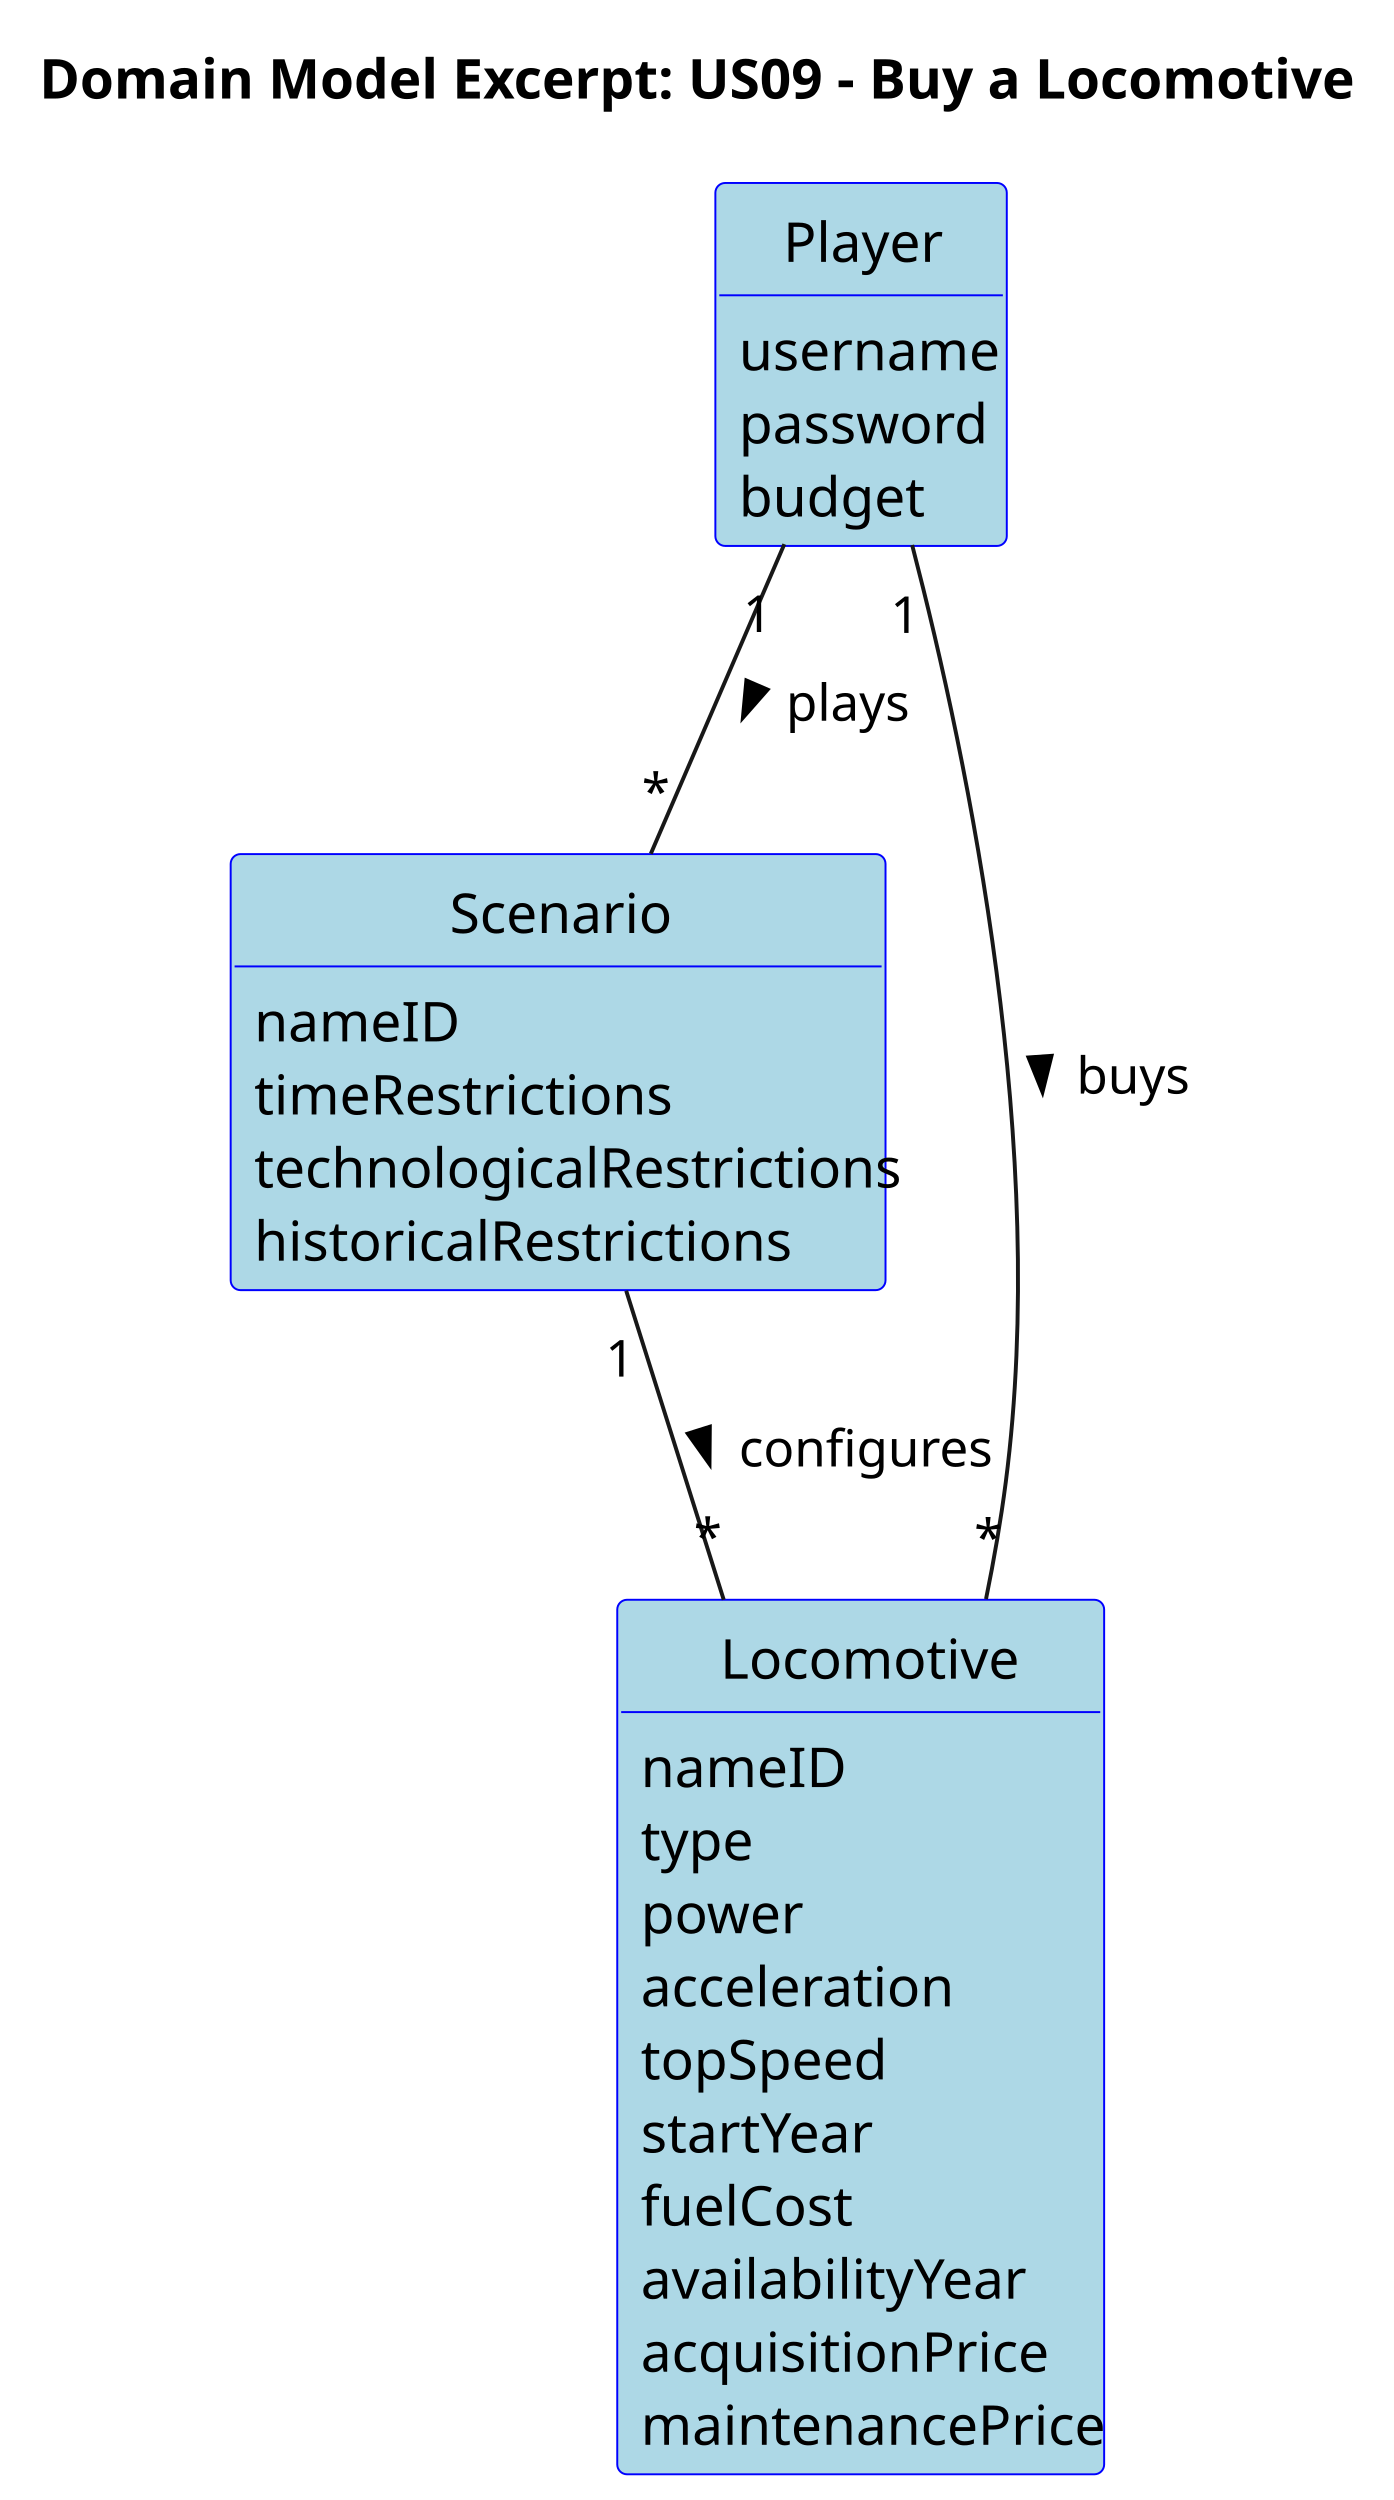
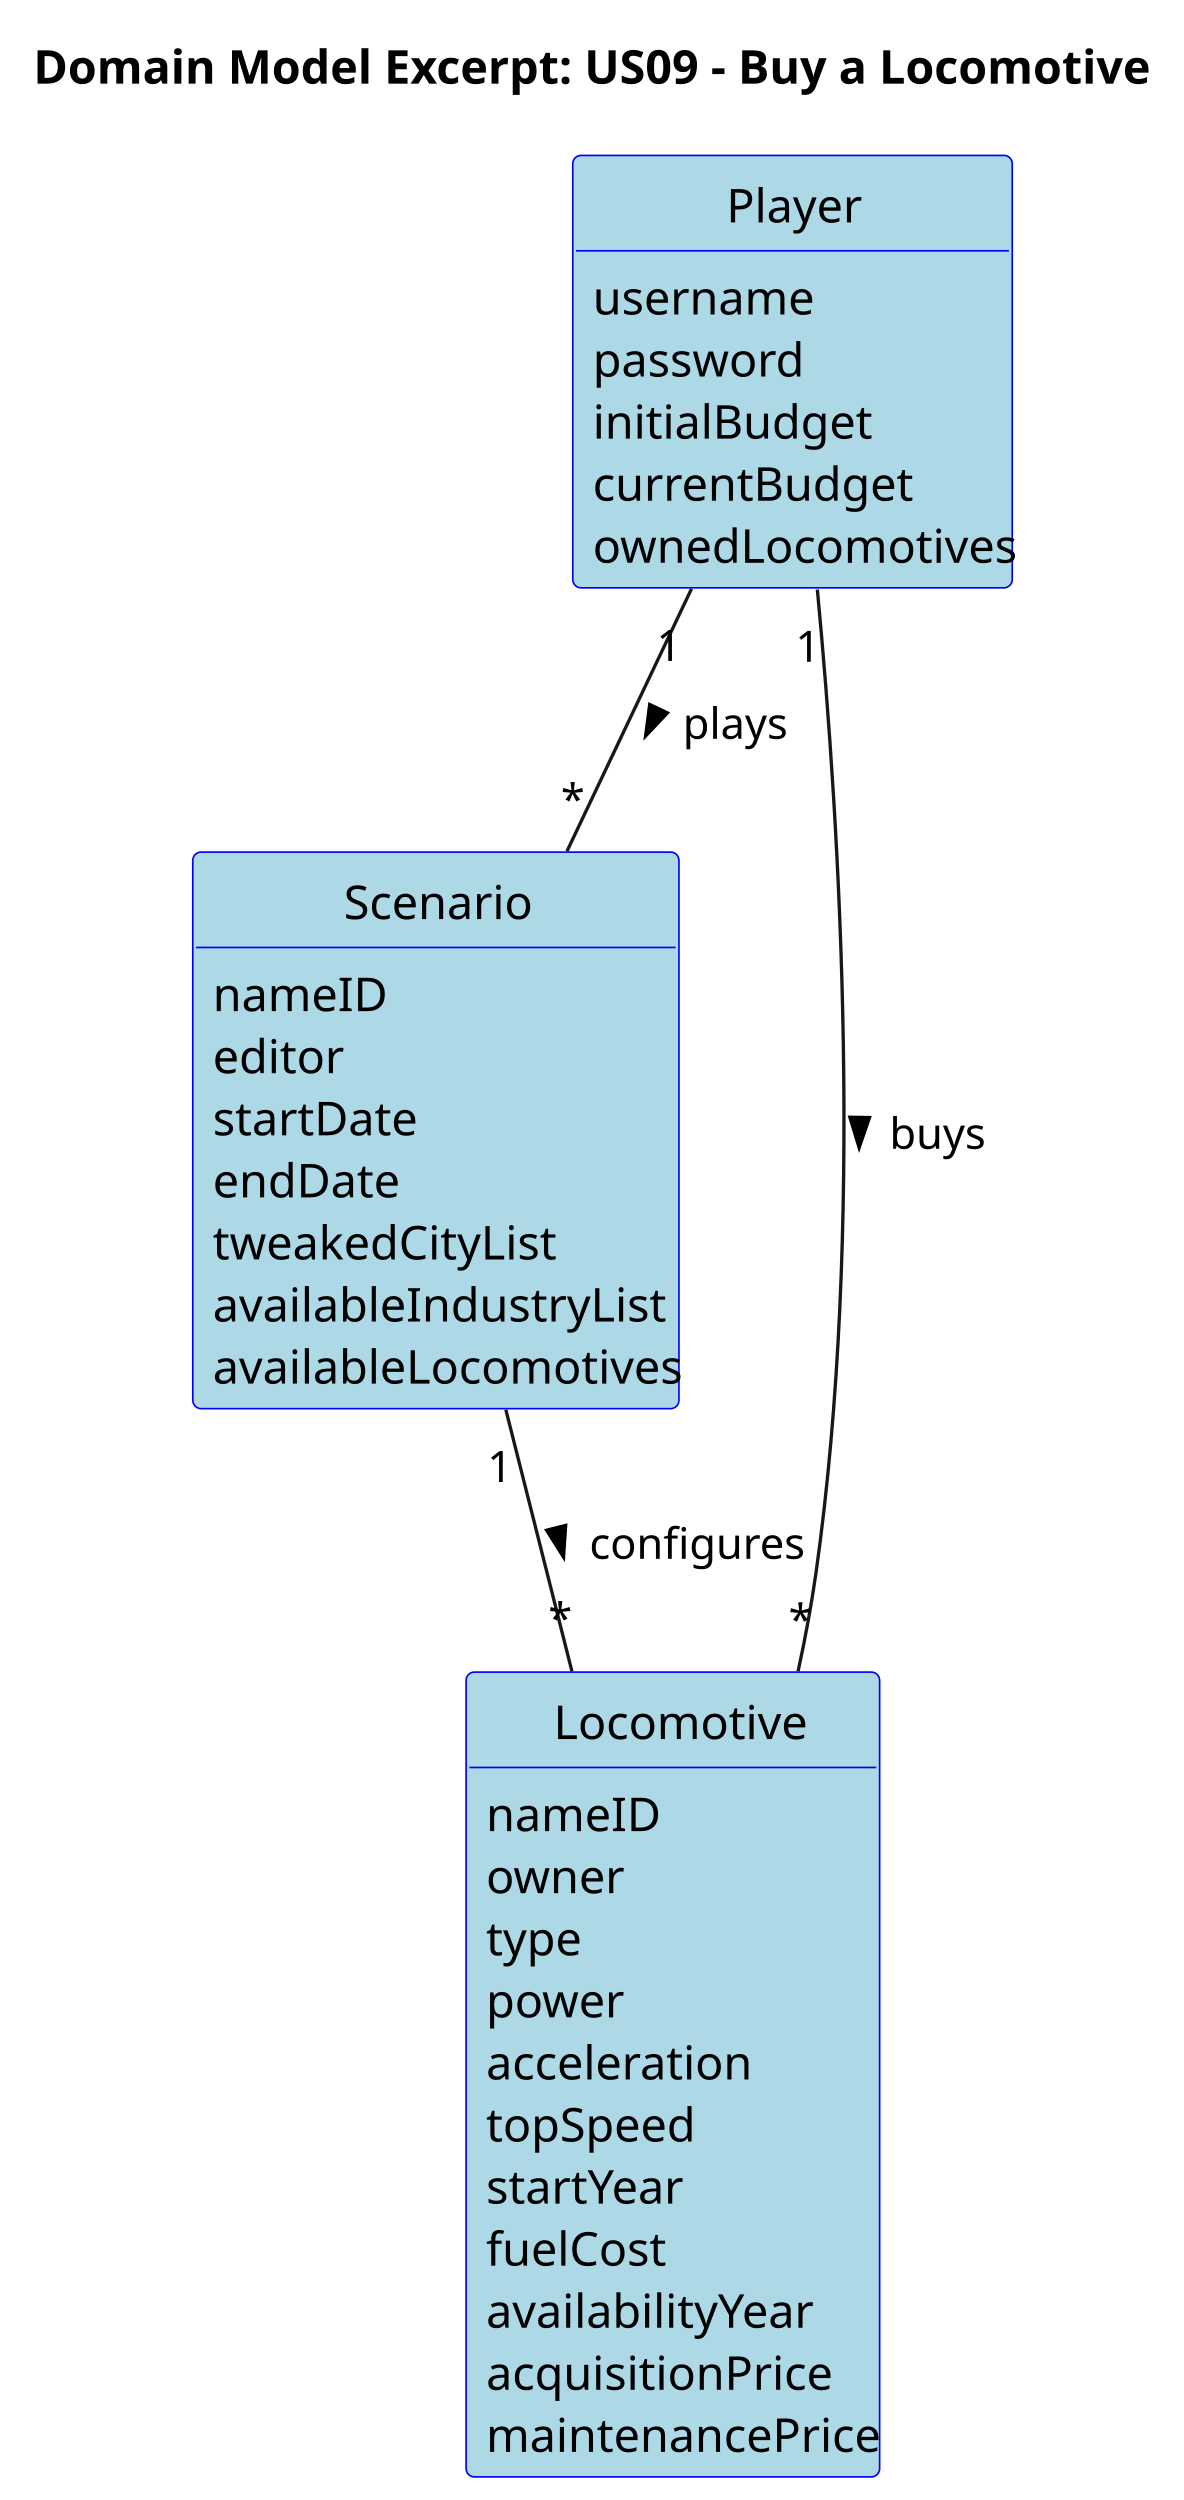
- <svg xmlns="http://www.w3.org/2000/svg" contentStyleType="text/css" height="637px" preserveAspectRatio="none" style="width:355px;height:637px;background:#FFFFFF;" version="1.1" viewBox="0 0 355 637" width="355px" zoomAndPan="magnify">
+ <svg xmlns="http://www.w3.org/2000/svg" contentStyleType="text/css" height="750px" preserveAspectRatio="none" style="width:355px;height:750px;background:#FFFFFF;" version="1.1" viewBox="0 0 355 750" width="355px" zoomAndPan="magnify">
  <defs />
  <g>
    <text fill="#000000" font-family="sans-serif" font-size="14" font-weight="bold" lengthAdjust="spacing" textLength="327.51" x="10" y="25.107">Domain Model Excerpt: US09 - Buy a Locomotive</text>
    <g id="elem_Player">
-       <rect codeLine="16" fill="#ADD8E6" height="92.484" id="Player" rx="2.5" ry="2.5" style="stroke:#0000FF;stroke-width:0.5;" width="74.255" x="182.275" y="46.621" />
-       <text fill="#000000" font-family="sans-serif" font-size="14" lengthAdjust="spacing" textLength="39.683" x="199.561" y="66.728">Player</text>
-       <line style="stroke:#0000FF;stroke-width:0.5;" x1="183.275" x2="255.53" y1="75.242" y2="75.242" />
-       <text fill="#000000" font-family="sans-serif" font-size="14" lengthAdjust="spacing" textLength="62.255" x="188.275" y="94.35">username</text>
-       <text fill="#000000" font-family="sans-serif" font-size="14" lengthAdjust="spacing" textLength="59.917" x="188.275" y="112.971">password</text>
-       <text fill="#000000" font-family="sans-serif" font-size="14" lengthAdjust="spacing" textLength="42.82" x="188.275" y="131.592">budget</text>
+       <rect codeLine="16" fill="#ADD8E6" height="129.727" id="Player" rx="2.5" ry="2.5" style="stroke:#0000FF;stroke-width:0.5;" width="131.848" x="171.831" y="46.621" />
+       <text fill="#000000" font-family="sans-serif" font-size="14" lengthAdjust="spacing" textLength="39.683" x="217.914" y="66.728">Player</text>
+       <line style="stroke:#0000FF;stroke-width:0.5;" x1="172.831" x2="302.679" y1="75.242" y2="75.242" />
+       <text fill="#000000" font-family="sans-serif" font-size="14" lengthAdjust="spacing" textLength="62.255" x="177.831" y="94.35">username</text>
+       <text fill="#000000" font-family="sans-serif" font-size="14" lengthAdjust="spacing" textLength="59.917" x="177.831" y="112.971">password</text>
+       <text fill="#000000" font-family="sans-serif" font-size="14" lengthAdjust="spacing" textLength="76.275" x="177.831" y="131.592">initialBudget</text>
+       <text fill="#000000" font-family="sans-serif" font-size="14" lengthAdjust="spacing" textLength="87.944" x="177.831" y="150.213">currentBudget</text>
+       <text fill="#000000" font-family="sans-serif" font-size="14" lengthAdjust="spacing" textLength="119.848" x="177.831" y="168.834">ownedLocomotives</text>
    </g>
    <g id="elem_Scenario">
-       <rect codeLine="22" fill="#ADD8E6" height="111.106" id="Scenario" rx="2.5" ry="2.5" style="stroke:#0000FF;stroke-width:0.5;" width="166.855" x="58.775" y="217.621" />
-       <text fill="#000000" font-family="sans-serif" font-size="14" lengthAdjust="spacing" textLength="55.255" x="114.575" y="237.728">Scenario</text>
-       <line style="stroke:#0000FF;stroke-width:0.5;" x1="59.775" x2="224.629" y1="246.242" y2="246.242" />
-       <text fill="#000000" font-family="sans-serif" font-size="14" lengthAdjust="spacing" textLength="49.02" x="64.775" y="265.35">nameID</text>
-       <text fill="#000000" font-family="sans-serif" font-size="14" lengthAdjust="spacing" textLength="99.579" x="64.775" y="283.971">timeRestrictions</text>
-       <text fill="#000000" font-family="sans-serif" font-size="14" lengthAdjust="spacing" textLength="154.855" x="64.775" y="302.592">technologicalRestrictions</text>
-       <text fill="#000000" font-family="sans-serif" font-size="14" lengthAdjust="spacing" textLength="128.372" x="64.775" y="321.213">historicalRestrictions</text>
+       <rect codeLine="24" fill="#ADD8E6" height="166.969" id="Scenario" rx="2.5" ry="2.5" style="stroke:#0000FF;stroke-width:0.5;" width="145.855" x="57.831" y="255.621" />
+       <text fill="#000000" font-family="sans-serif" font-size="14" lengthAdjust="spacing" textLength="55.255" x="103.131" y="275.728">Scenario</text>
+       <line style="stroke:#0000FF;stroke-width:0.5;" x1="58.831" x2="202.685" y1="284.242" y2="284.242" />
+       <text fill="#000000" font-family="sans-serif" font-size="14" lengthAdjust="spacing" textLength="49.02" x="63.831" y="303.35">nameID</text>
+       <text fill="#000000" font-family="sans-serif" font-size="14" lengthAdjust="spacing" textLength="35.02" x="63.831" y="321.971">editor</text>
+       <text fill="#000000" font-family="sans-serif" font-size="14" lengthAdjust="spacing" textLength="56.8" x="63.831" y="340.592">startDate</text>
+       <text fill="#000000" font-family="sans-serif" font-size="14" lengthAdjust="spacing" textLength="52.931" x="63.831" y="359.213">endDate</text>
+       <text fill="#000000" font-family="sans-serif" font-size="14" lengthAdjust="spacing" textLength="98.041" x="63.831" y="377.834">tweakedCityList</text>
+       <text fill="#000000" font-family="sans-serif" font-size="14" lengthAdjust="spacing" textLength="126.848" x="63.831" y="396.455">availableIndustryList</text>
+       <text fill="#000000" font-family="sans-serif" font-size="14" lengthAdjust="spacing" textLength="133.855" x="63.831" y="415.076">availableLocomotives</text>
    </g>
    <g id="elem_Locomotive">
-       <rect codeLine="29" fill="#ADD8E6" height="222.832" id="Locomotive" rx="2.5" ry="2.5" style="stroke:#0000FF;stroke-width:0.5;" width="124.061" x="157.275" y="407.621" />
-       <text fill="#000000" font-family="sans-serif" font-size="14" lengthAdjust="spacing" textLength="71.593" x="183.509" y="427.728">Locomotive</text>
-       <line style="stroke:#0000FF;stroke-width:0.5;" x1="158.275" x2="280.336" y1="436.242" y2="436.242" />
-       <text fill="#000000" font-family="sans-serif" font-size="14" lengthAdjust="spacing" textLength="49.02" x="163.275" y="455.35">nameID</text>
-       <text fill="#000000" font-family="sans-serif" font-size="14" lengthAdjust="spacing" textLength="26.462" x="163.275" y="473.971">type</text>
-       <text fill="#000000" font-family="sans-serif" font-size="14" lengthAdjust="spacing" textLength="38.131" x="163.275" y="492.592">power</text>
-       <text fill="#000000" font-family="sans-serif" font-size="14" lengthAdjust="spacing" textLength="75.489" x="163.275" y="511.213">acceleration</text>
-       <text fill="#000000" font-family="sans-serif" font-size="14" lengthAdjust="spacing" textLength="59.944" x="163.275" y="529.834">topSpeed</text>
-       <text fill="#000000" font-family="sans-serif" font-size="14" lengthAdjust="spacing" textLength="56.8" x="163.275" y="548.455">startYear</text>
-       <text fill="#000000" font-family="sans-serif" font-size="14" lengthAdjust="spacing" textLength="51.358" x="163.275" y="567.076">fuelCost</text>
-       <text fill="#000000" font-family="sans-serif" font-size="14" lengthAdjust="spacing" textLength="94.158" x="163.275" y="585.697">availabilityYear</text>
-       <text fill="#000000" font-family="sans-serif" font-size="14" lengthAdjust="spacing" textLength="98.048" x="163.275" y="604.318">acquisitionPrice</text>
-       <text fill="#000000" font-family="sans-serif" font-size="14" lengthAdjust="spacing" textLength="112.061" x="163.275" y="622.939">maintenancePrice</text>
+       <rect codeLine="34" fill="#ADD8E6" height="241.453" id="Locomotive" rx="2.5" ry="2.5" style="stroke:#0000FF;stroke-width:0.5;" width="124.061" x="139.831" y="501.621" />
+       <text fill="#000000" font-family="sans-serif" font-size="14" lengthAdjust="spacing" textLength="71.593" x="166.065" y="521.729">Locomotive</text>
+       <line style="stroke:#0000FF;stroke-width:0.5;" x1="140.831" x2="262.893" y1="530.242" y2="530.242" />
+       <text fill="#000000" font-family="sans-serif" font-size="14" lengthAdjust="spacing" textLength="49.02" x="145.831" y="549.35">nameID</text>
+       <text fill="#000000" font-family="sans-serif" font-size="14" lengthAdjust="spacing" textLength="38.131" x="145.831" y="567.971">owner</text>
+       <text fill="#000000" font-family="sans-serif" font-size="14" lengthAdjust="spacing" textLength="26.462" x="145.831" y="586.592">type</text>
+       <text fill="#000000" font-family="sans-serif" font-size="14" lengthAdjust="spacing" textLength="38.131" x="145.831" y="605.213">power</text>
+       <text fill="#000000" font-family="sans-serif" font-size="14" lengthAdjust="spacing" textLength="75.489" x="145.831" y="623.834">acceleration</text>
+       <text fill="#000000" font-family="sans-serif" font-size="14" lengthAdjust="spacing" textLength="59.944" x="145.831" y="642.455">topSpeed</text>
+       <text fill="#000000" font-family="sans-serif" font-size="14" lengthAdjust="spacing" textLength="56.8" x="145.831" y="661.076">startYear</text>
+       <text fill="#000000" font-family="sans-serif" font-size="14" lengthAdjust="spacing" textLength="51.358" x="145.831" y="679.697">fuelCost</text>
+       <text fill="#000000" font-family="sans-serif" font-size="14" lengthAdjust="spacing" textLength="94.158" x="145.831" y="698.318">availabilityYear</text>
+       <text fill="#000000" font-family="sans-serif" font-size="14" lengthAdjust="spacing" textLength="98.048" x="145.831" y="716.939">acquisitionPrice</text>
+       <text fill="#000000" font-family="sans-serif" font-size="14" lengthAdjust="spacing" textLength="112.061" x="145.831" y="735.561">maintenancePrice</text>
    </g>
    <g id="link_Player_Scenario">
-       <path codeLine="42" d="M199.845,138.661 C189.505,162.621 176.715,192.271 165.825,217.531 " fill="none" id="Player-Scenario" style="stroke:#181818;stroke-width:1.0;" />
-       <polygon fill="#000000" points="189.295,182.858,195.576,175.716,190.178,173.388,189.295,182.858" style="stroke:#000000;stroke-width:1.0;" />
-       <text fill="#000000" font-family="sans-serif" font-size="13" lengthAdjust="spacing" textLength="30.348" x="200.275" y="183.649">plays</text>
-       <text fill="#000000" font-family="sans-serif" font-size="13" lengthAdjust="spacing" textLength="7.23" x="189.332" y="161.026">1</text>
-       <text fill="#000000" font-family="sans-serif" font-size="13" lengthAdjust="spacing" textLength="5.059" x="163.535" y="206.36">*</text>
+       <path codeLine="48" d="M207.451,176.641 C195.841,201.121 182.421,229.391 170.091,255.371 " fill="none" id="Player-Scenario" style="stroke:#181818;stroke-width:1.0;" />
+       <polygon fill="#000000" points="193.688,220.784,200.22,213.872,194.91,211.352,193.688,220.784" style="stroke:#000000;stroke-width:1.0;" />
+       <text fill="#000000" font-family="sans-serif" font-size="13" lengthAdjust="spacing" textLength="30.348" x="204.831" y="221.649">plays</text>
+       <text fill="#000000" font-family="sans-serif" font-size="13" lengthAdjust="spacing" textLength="7.23" x="196.977" y="198.28">1</text>
+       <text fill="#000000" font-family="sans-serif" font-size="13" lengthAdjust="spacing" textLength="5.059" x="168.259" y="244.486">*</text>
    </g>
    <g id="link_Player_Locomotive">
-       <path codeLine="43" d="M232.415,138.871 C247.015,194.911 267.195,293.301 256.275,377.621 C255.015,387.381 253.275,397.421 251.235,407.441 " fill="none" id="Player-Locomotive" style="stroke:#181818;stroke-width:1.0;" />
-       <polygon fill="#000000" points="265.624,278.254,267.924,269.026,262.06,269.437,265.624,278.254" style="stroke:#000000;stroke-width:1.0;" />
-       <text fill="#000000" font-family="sans-serif" font-size="13" lengthAdjust="spacing" textLength="27.46" x="274.275" y="278.649">buys</text>
-       <text fill="#000000" font-family="sans-serif" font-size="13" lengthAdjust="spacing" textLength="7.23" x="226.889" y="161.268">1</text>
-       <text fill="#000000" font-family="sans-serif" font-size="13" lengthAdjust="spacing" textLength="5.059" x="248.214" y="396.41">*</text>
+       <path codeLine="49" d="M245.201,176.871 C252.061,248.991 259.251,369.311 244.831,471.621 C243.451,481.381 241.601,491.401 239.421,501.401 " fill="none" id="Player-Locomotive" style="stroke:#181818;stroke-width:1.0;" />
+       <polygon fill="#000000" points="257.742,344.266,260.841,335.274,254.965,335.17,257.742,344.266" style="stroke:#000000;stroke-width:1.0;" />
+       <text fill="#000000" font-family="sans-serif" font-size="13" lengthAdjust="spacing" textLength="27.46" x="266.831" y="344.649">buys</text>
+       <text fill="#000000" font-family="sans-serif" font-size="13" lengthAdjust="spacing" textLength="7.23" x="238.62" y="198.534">1</text>
+       <text fill="#000000" font-family="sans-serif" font-size="13" lengthAdjust="spacing" textLength="5.059" x="236.559" y="490.55">*</text>
    </g>
    <g id="link_Scenario_Locomotive">
-       <path codeLine="44" d="M159.555,328.881 C166.915,352.201 175.785,380.291 184.405,407.611 " fill="none" id="Scenario-Locomotive" style="stroke:#181818;stroke-width:1.0;" />
-       <polygon fill="#000000" points="180.78,373.035,180.86,363.524,175.255,365.294,180.78,373.035" style="stroke:#000000;stroke-width:1.0;" />
-       <text fill="#000000" font-family="sans-serif" font-size="13" lengthAdjust="spacing" textLength="59.979" x="188.275" y="373.649">configures</text>
-       <text fill="#000000" font-family="sans-serif" font-size="13" lengthAdjust="spacing" textLength="7.23" x="154.257" y="350.752">1</text>
-       <text fill="#000000" font-family="sans-serif" font-size="13" lengthAdjust="spacing" textLength="5.059" x="176.777" y="396.217">*</text>
+       <path codeLine="50" d="M151.751,422.911 C157.971,447.521 164.911,474.981 171.591,501.441 " fill="none" id="Scenario-Locomotive" style="stroke:#181818;stroke-width:1.0;" />
+       <polygon fill="#000000" points="169.056,467.114,169.69,457.625,163.991,459.065,169.056,467.114" style="stroke:#000000;stroke-width:1.0;" />
+       <text fill="#000000" font-family="sans-serif" font-size="13" lengthAdjust="spacing" textLength="59.979" x="176.831" y="467.649">configures</text>
+       <text fill="#000000" font-family="sans-serif" font-size="13" lengthAdjust="spacing" textLength="7.23" x="146.209" y="444.596">1</text>
+       <text fill="#000000" font-family="sans-serif" font-size="13" lengthAdjust="spacing" textLength="5.059" x="164.494" y="490.189">*</text>
    </g>
  </g>
</svg>
